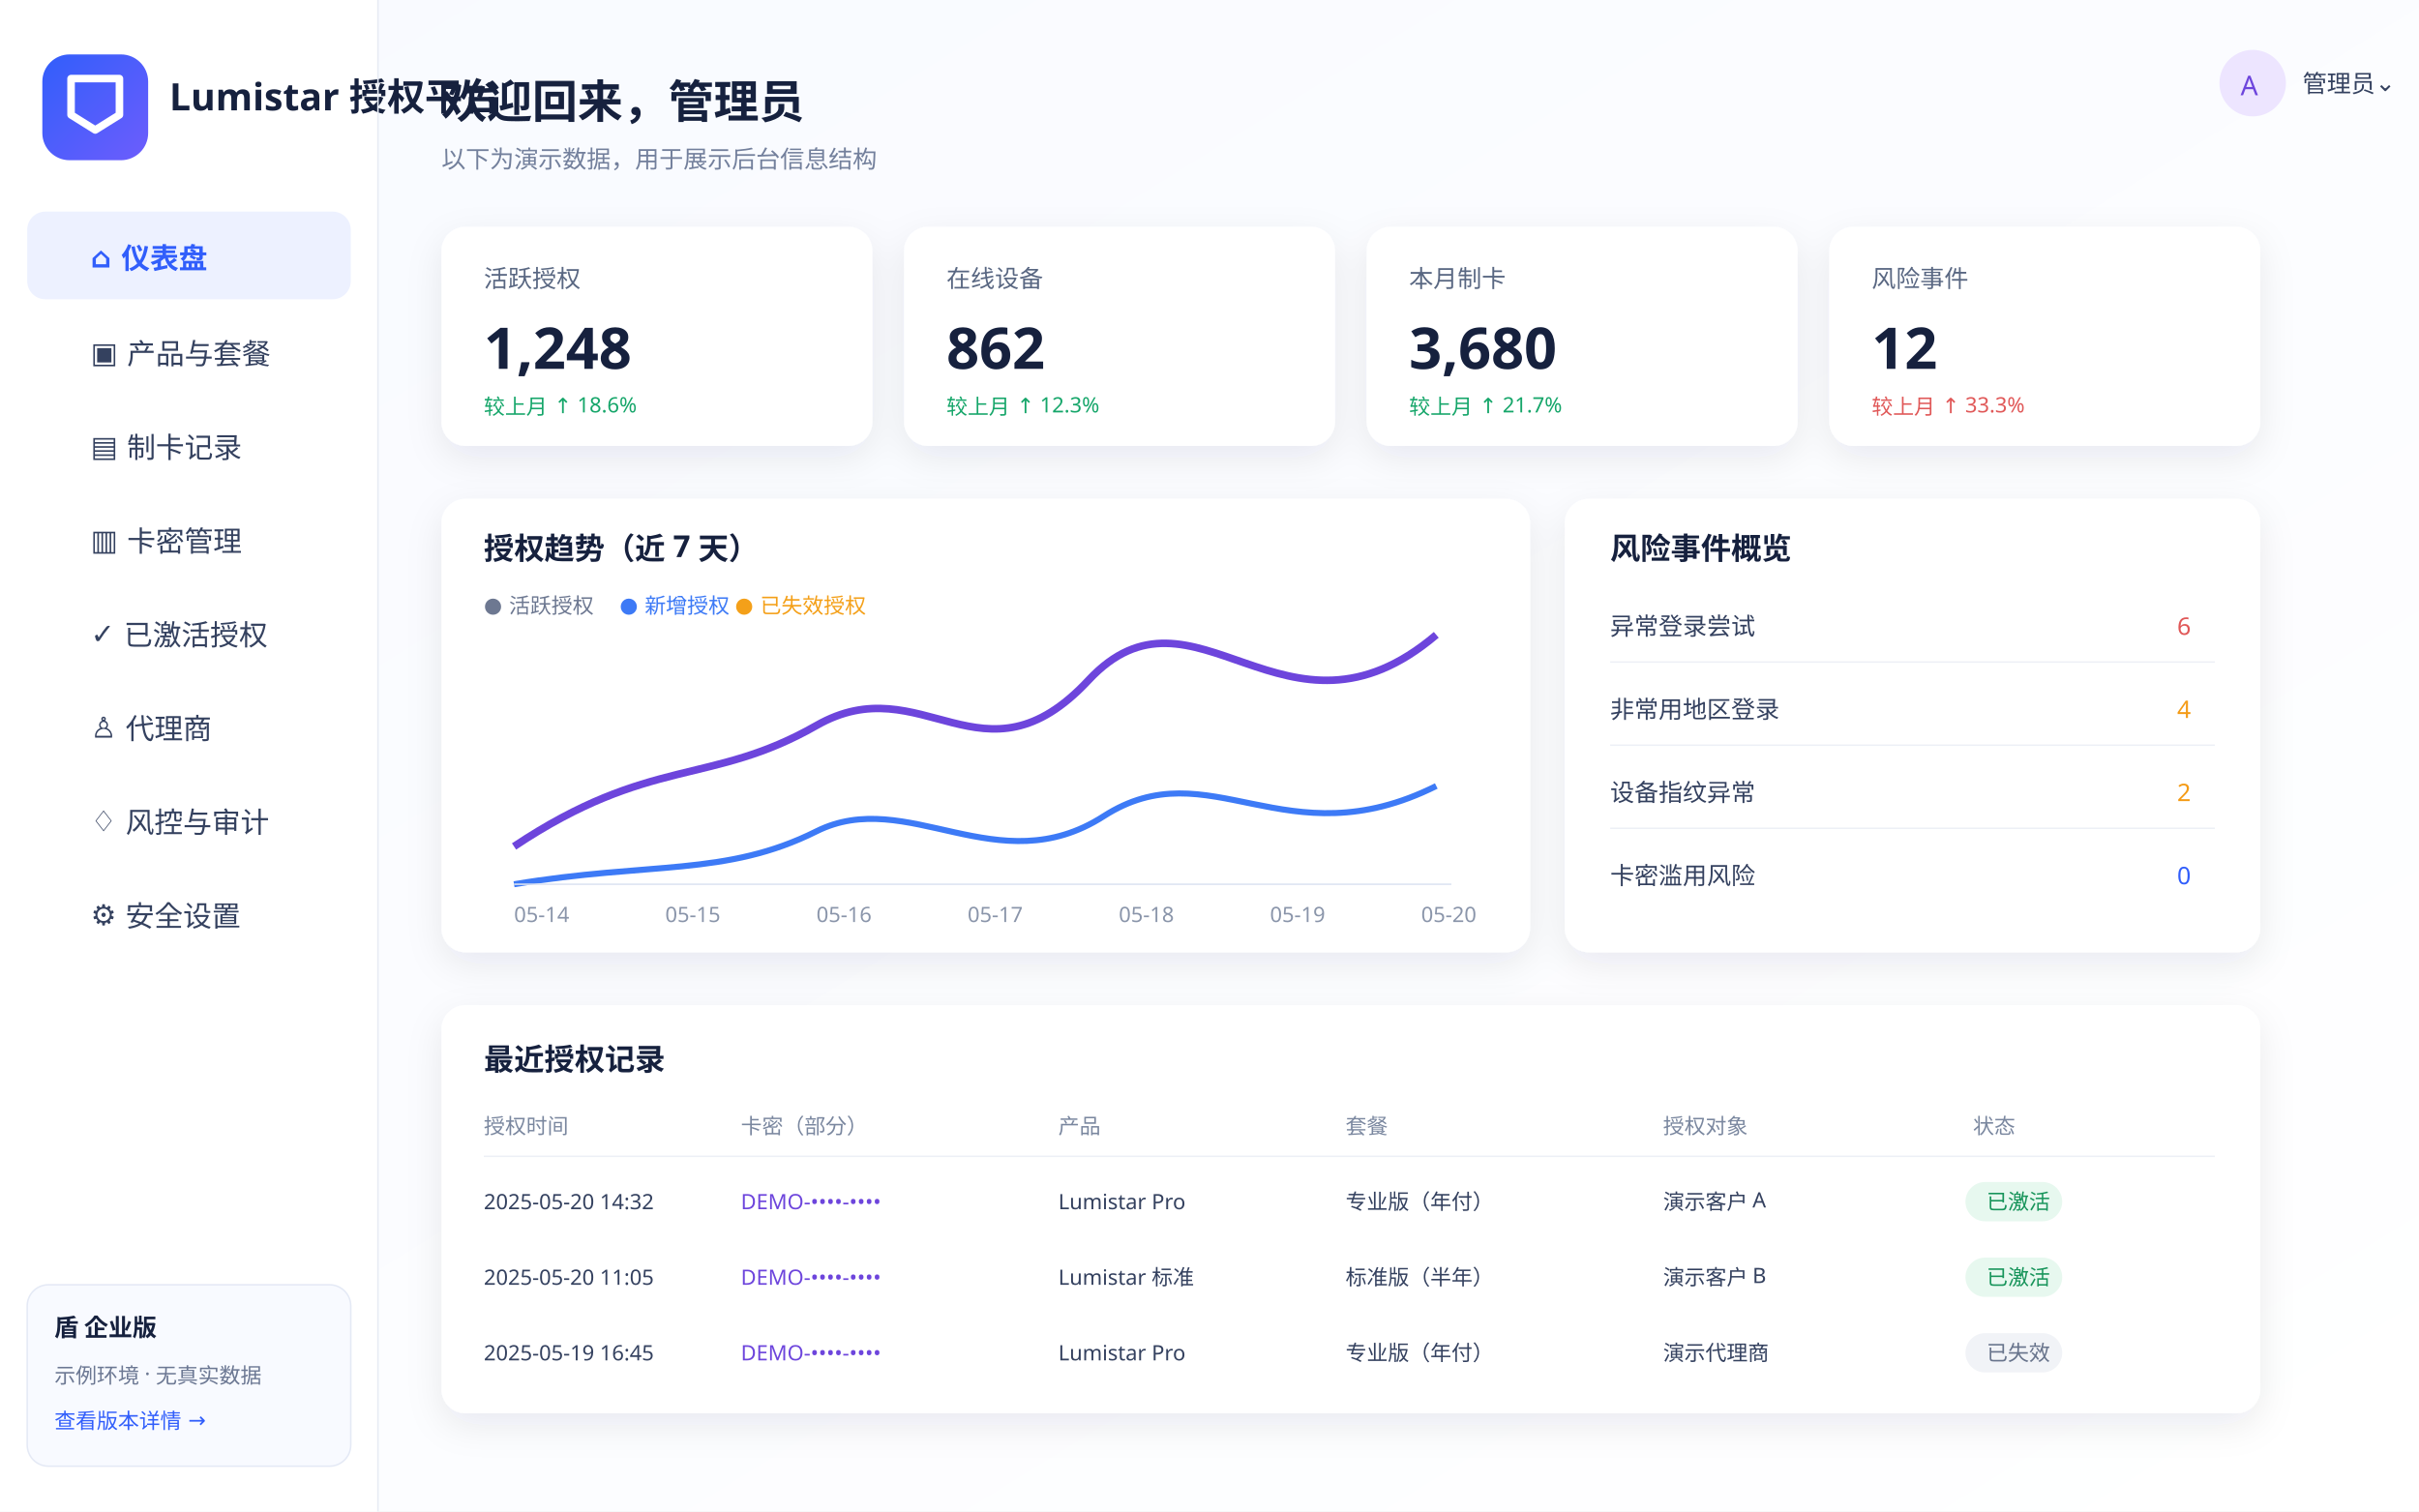
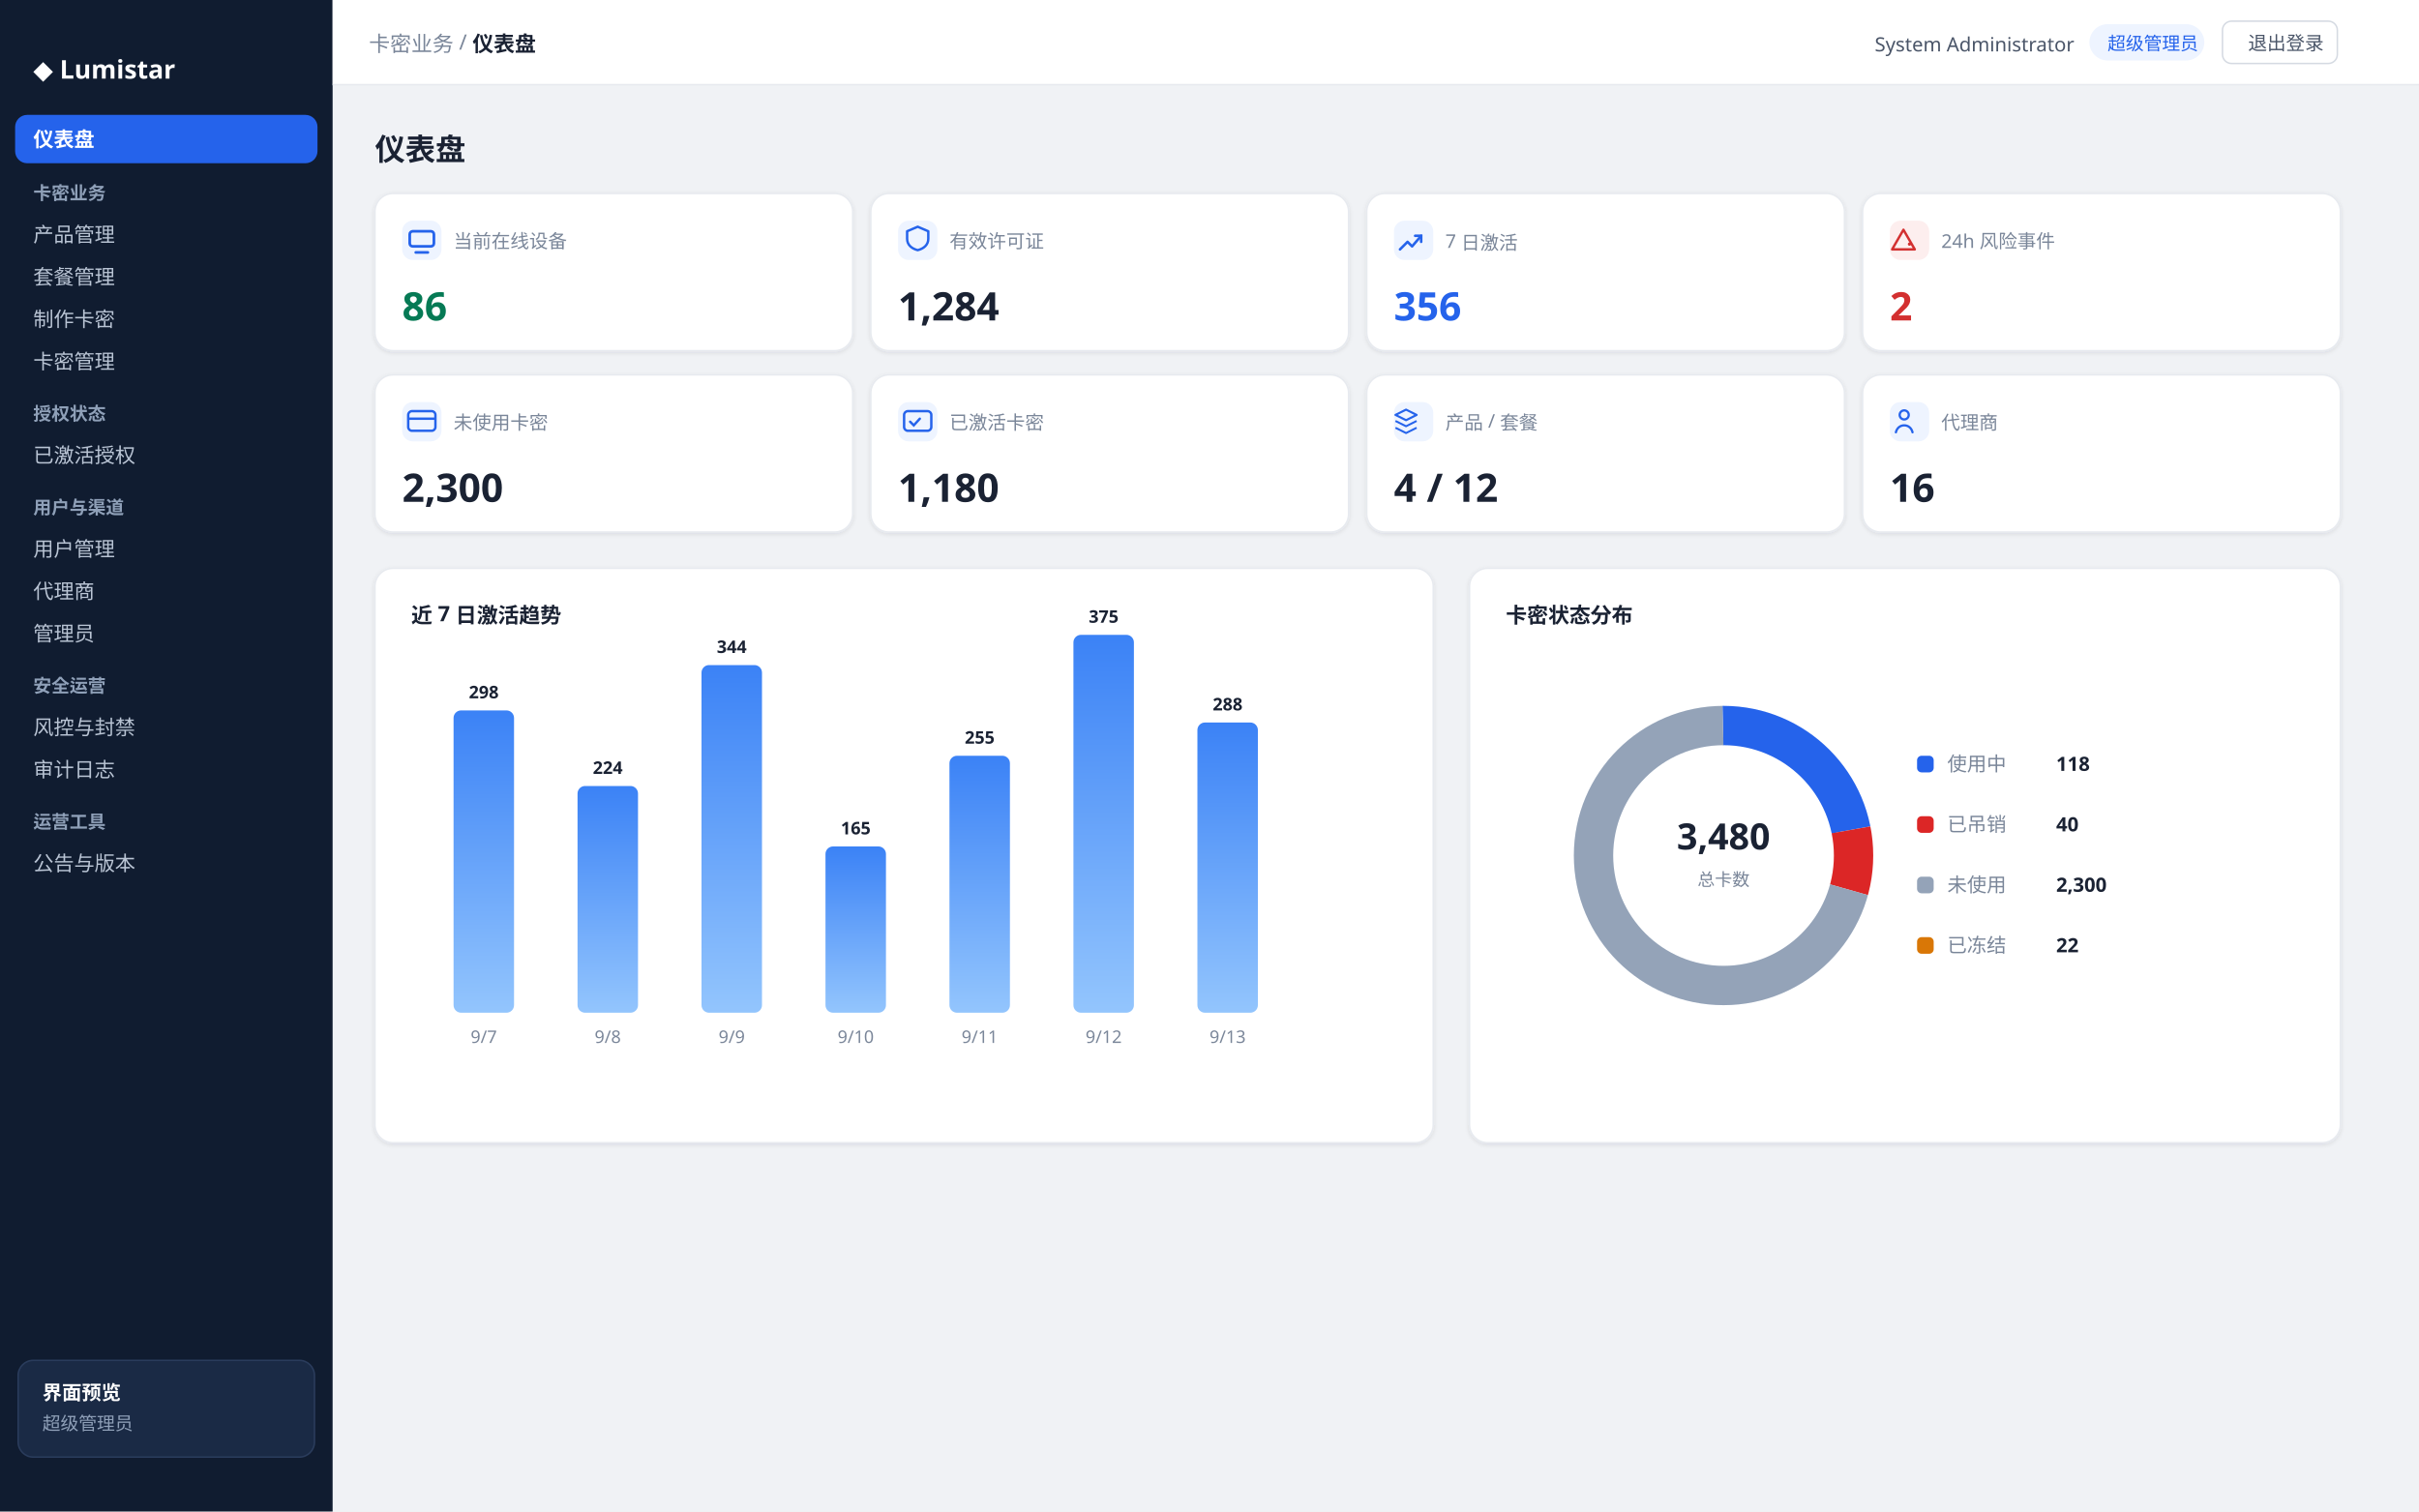
<svg xmlns="http://www.w3.org/2000/svg" width="1600" height="1000" viewBox="0 0 1600 1000" role="img" aria-labelledby="title desc">
  <defs>
-     <linearGradient id="bg" x1="0" y1="0" x2="1" y2="1">
-       <stop stop-color="#f8faff" />
-       <stop offset="1" stop-color="#ffffff" />
-     </linearGradient>
-     <linearGradient id="blue" x1="0" y1="0" x2="1" y2="1">
-       <stop stop-color="#315efb" />
-       <stop offset="1" stop-color="#6d5dfc" />
+     <linearGradient id="bar" x1="0" y1="0" x2="0" y2="1">
+       <stop stop-color="#3b82f6" />
+       <stop offset="1" stop-color="#93c5fd" />
    </linearGradient>
    <filter id="shadow" x="-20%" y="-20%" width="140%" height="140%">
-       <feDropShadow dx="0" dy="8" stdDeviation="12" flood-color="#1b2a54" flood-opacity=".08" />
+       <feDropShadow dx="0" dy="1" stdDeviation="1.5" flood-color="#101828" flood-opacity=".10" />
    </filter>
  </defs>
-   <rect width="1600" height="1000" fill="url(#bg)" />
-   <rect x="0" y="0" width="250" height="1000" fill="#fff" />
-   <path d="M28 54a18 18 0 0 1 18-18h34a18 18 0 0 1 18 18v34a18 18 0 0 1-18 18H46a18 18 0 0 1-18-18z" fill="url(#blue)" />
-   <path d="M47 52h32v24L63 86 47 76z" fill="none" stroke="#fff" stroke-width="5" stroke-linejoin="round" />
-   <text x="112" y="73" font-family="Segoe UI,Microsoft YaHei,sans-serif" font-size="25" font-weight="700" fill="#16213e">Lumistar 授权平台</text>
-   <g font-family="Segoe UI,Microsoft YaHei,sans-serif" font-size="19" fill="#34415f">
-     <rect x="18" y="140" width="214" height="58" rx="12" fill="#edf1ff" />
-     <text x="60" y="177" fill="#315efb" font-weight="700">⌂  仪表盘</text>
-     <text x="60" y="240">▣  产品与套餐</text>
-     <text x="60" y="302">▤  制卡记录</text>
-     <text x="60" y="364">▥  卡密管理</text>
-     <text x="60" y="426">✓  已激活授权</text>
-     <text x="60" y="488">♙  代理商</text>
-     <text x="60" y="550">♢  风控与审计</text>
-     <text x="60" y="612">⚙  安全设置</text>
+   <rect width="1600" height="1000" fill="#f0f2f5" />
+   <rect x="0" y="0" width="220" height="1000" fill="#101c30" />
+   <text x="22" y="52" font-family="Segoe UI,Microsoft YaHei,sans-serif" font-size="17" font-weight="700" fill="#ffffff">◆ Lumistar</text>
+   <g font-family="Segoe UI,Microsoft YaHei,sans-serif" font-size="13.5">
+     <rect x="10" y="76" width="200" height="32" rx="8" fill="#2563eb" />
+     <text x="22" y="97" fill="#ffffff" font-weight="600">仪表盘</text>
+     <text x="22" y="132" fill="#8fa0b8" font-size="12" font-weight="600">卡密业务</text>
+     <text x="22" y="160" fill="#b9c4d4">产品管理</text>
+     <text x="22" y="188" fill="#b9c4d4">套餐管理</text>
+     <text x="22" y="216" fill="#b9c4d4">制作卡密</text>
+     <text x="22" y="244" fill="#b9c4d4">卡密管理</text>
+     <text x="22" y="278" fill="#8fa0b8" font-size="12" font-weight="600">授权状态</text>
+     <text x="22" y="306" fill="#b9c4d4">已激活授权</text>
+     <text x="22" y="340" fill="#8fa0b8" font-size="12" font-weight="600">用户与渠道</text>
+     <text x="22" y="368" fill="#b9c4d4">用户管理</text>
+     <text x="22" y="396" fill="#b9c4d4">代理商</text>
+     <text x="22" y="424" fill="#b9c4d4">管理员</text>
+     <text x="22" y="458" fill="#8fa0b8" font-size="12" font-weight="600">安全运营</text>
+     <text x="22" y="486" fill="#b9c4d4">风控与封禁</text>
+     <text x="22" y="514" fill="#b9c4d4">审计日志</text>
+     <text x="22" y="548" fill="#8fa0b8" font-size="12" font-weight="600">运营工具</text>
+     <text x="22" y="576" fill="#b9c4d4">公告与版本</text>
  </g>
-   <rect x="18" y="850" width="214" height="120" rx="14" fill="#f8faff" stroke="#e4e9f5" />
-   <text x="36" y="884" font-family="Segoe UI,Microsoft YaHei,sans-serif" font-size="16" font-weight="700" fill="#16213e">盾  企业版</text>
-   <text x="36" y="915" font-family="Segoe UI,Microsoft YaHei,sans-serif" font-size="14" fill="#6c7893">示例环境 · 无真实数据</text>
-   <text x="36" y="945" font-family="Segoe UI,Microsoft YaHei,sans-serif" font-size="14" fill="#315efb">查看版本详情 →</text>
-   <line x1="250" y1="0" x2="250" y2="1000" stroke="#e7ebf4" />
-   <text x="292" y="78" font-family="Segoe UI,Microsoft YaHei,sans-serif" font-size="30" font-weight="700" fill="#16213e">欢迎回来，管理员</text>
-   <text x="292" y="111" font-family="Segoe UI,Microsoft YaHei,sans-serif" font-size="16" fill="#73809c">以下为演示数据，用于展示后台信息结构</text>
-   <circle cx="1490" cy="55" r="22" fill="#ede5ff" />
-   <text x="1482" y="63" font-family="Segoe UI,sans-serif" font-size="18" fill="#6d45dc">A</text>
-   <text x="1523" y="61" font-family="Segoe UI,Microsoft YaHei,sans-serif" font-size="16" fill="#34415f">管理员⌄</text>
-   <g filter="url(#shadow)">
-     <rect x="292" y="150" width="285" height="145" rx="16" fill="#fff" />
-     <rect x="598" y="150" width="285" height="145" rx="16" fill="#fff" />
-     <rect x="904" y="150" width="285" height="145" rx="16" fill="#fff" />
-     <rect x="1210" y="150" width="285" height="145" rx="16" fill="#fff" />
-   </g>
+   <rect x="12" y="900" width="196" height="64" rx="10" fill="#1a2a45" stroke="#2a3c5c" />
+   <text x="28" y="926" font-family="Segoe UI,Microsoft YaHei,sans-serif" font-size="13" font-weight="600" fill="#ffffff">界面预览</text>
+   <text x="28" y="946" font-family="Segoe UI,Microsoft YaHei,sans-serif" font-size="12" fill="#8fa0b8">超级管理员</text>
+   <rect x="220" y="0" width="1380" height="56" fill="#ffffff" />
+   <line x1="220" y1="56" x2="1600" y2="56" stroke="#e7eaef" />
+   <text x="244" y="34" font-family="Segoe UI,Microsoft YaHei,sans-serif" font-size="14" fill="#7a8699">卡密业务 / <tspan fill="#1a2233" font-weight="600">仪表盘</tspan>
+   </text>
+   <text x="1240" y="34" font-family="Segoe UI,Microsoft YaHei,sans-serif" font-size="13" fill="#4a5568">System Administrator</text>
+   <rect x="1382" y="16" width="76" height="24" rx="12" fill="#eef4ff" />
+   <text x="1394" y="33" font-family="Segoe UI,Microsoft YaHei,sans-serif" font-size="12" fill="#2563eb">超级管理员</text>
+   <rect x="1470" y="14" width="76" height="28" rx="6" fill="#ffffff" stroke="#d5dae2" />
+   <text x="1487" y="33" font-family="Segoe UI,Microsoft YaHei,sans-serif" font-size="12.5" fill="#4a5568">退出登录</text>
+   <text x="248" y="106" font-family="Segoe UI,Microsoft YaHei,sans-serif" font-size="20" font-weight="650" fill="#1a2233">仪表盘</text>
  <g font-family="Segoe UI,Microsoft YaHei,sans-serif">
-     <text x="320" y="190" font-size="16" fill="#596782">活跃授权</text>
-     <text x="320" y="244" font-size="38" font-weight="700" fill="#16213e">1,248</text>
-     <text x="320" y="274" font-size="14" fill="#16a66a">较上月 ↑ 18.6%</text>
-     <text x="626" y="190" font-size="16" fill="#596782">在线设备</text>
-     <text x="626" y="244" font-size="38" font-weight="700" fill="#16213e">862</text>
-     <text x="626" y="274" font-size="14" fill="#16a66a">较上月 ↑ 12.3%</text>
-     <text x="932" y="190" font-size="16" fill="#596782">本月制卡</text>
-     <text x="932" y="244" font-size="38" font-weight="700" fill="#16213e">3,680</text>
-     <text x="932" y="274" font-size="14" fill="#16a66a">较上月 ↑ 21.7%</text>
-     <text x="1238" y="190" font-size="16" fill="#596782">风险事件</text>
-     <text x="1238" y="244" font-size="38" font-weight="700" fill="#16213e">12</text>
-     <text x="1238" y="274" font-size="14" fill="#e05858">较上月 ↑ 33.3%</text>
+     <g filter="url(#shadow)">
+       <rect x="248" y="128" width="316" height="104" rx="12" fill="#ffffff" stroke="#e7eaef" />
+     </g>
+     <rect x="266" y="146" width="26" height="26" rx="7" fill="#eef4ff" />
+     <rect x="271" y="153" width="16" height="10" rx="2" fill="none" stroke="#2563eb" stroke-width="1.8" />
+     <line x1="275" y1="167" x2="283" y2="167" stroke="#2563eb" stroke-width="1.8" stroke-linecap="round" />
+     <text x="300" y="164" font-size="12.5" fill="#7a8699">当前在线设备</text>
+     <text x="266" y="212" font-size="26" font-weight="700" fill="#067a55">86</text>
+     <g filter="url(#shadow)">
+       <rect x="576" y="128" width="316" height="104" rx="12" fill="#ffffff" stroke="#e7eaef" />
+     </g>
+     <rect x="594" y="146" width="26" height="26" rx="7" fill="#eef4ff" />
+     <path d="M600 153 l7 -3 7 3 v5 c0 4 -3 6.5 -7 7.5 -4 -1 -7 -3.5 -7 -7.5z" fill="none" stroke="#2563eb" stroke-width="1.6" stroke-linejoin="round" />
+     <text x="628" y="164" font-size="12.5" fill="#7a8699">有效许可证</text>
+     <text x="594" y="212" font-size="26" font-weight="700" fill="#1a2233">1,284</text>
+     <g filter="url(#shadow)">
+       <rect x="904" y="128" width="316" height="104" rx="12" fill="#ffffff" stroke="#e7eaef" />
+     </g>
+     <rect x="922" y="146" width="26" height="26" rx="7" fill="#eef4ff" />
+     <path d="M926 165 l5 -5 3 3 6 -7" fill="none" stroke="#2563eb" stroke-width="1.7" stroke-linecap="round" stroke-linejoin="round" />
+     <path d="M936 156h4v4" fill="none" stroke="#2563eb" stroke-width="1.7" stroke-linecap="round" />
+     <text x="956" y="164" font-size="12.5" fill="#7a8699">7 日激活</text>
+     <text x="922" y="212" font-size="26" font-weight="700" fill="#2563eb">356</text>
+     <g filter="url(#shadow)">
+       <rect x="1232" y="128" width="316" height="104" rx="12" fill="#ffffff" stroke="#e7eaef" />
+     </g>
+     <rect x="1250" y="146" width="26" height="26" rx="7" fill="#fdeeee" />
+     <path d="M1259 152 l7.5 13 h-15z" fill="none" stroke="#d33030" stroke-width="1.6" stroke-linejoin="round" />
+     <circle cx="1263" cy="161.5" r="1.1" fill="#d33030" />
+     <text x="1284" y="164" font-size="12.5" fill="#7a8699">24h 风险事件</text>
+     <text x="1250" y="212" font-size="26" font-weight="700" fill="#d33030">2</text>
+     <g filter="url(#shadow)">
+       <rect x="248" y="248" width="316" height="104" rx="12" fill="#ffffff" stroke="#e7eaef" />
+     </g>
+     <rect x="266" y="266" width="26" height="26" rx="7" fill="#eef4ff" />
+     <rect x="270" y="272" width="18" height="13" rx="2.5" fill="none" stroke="#2563eb" stroke-width="1.6" />
+     <line x1="270" y1="277" x2="288" y2="277" stroke="#2563eb" stroke-width="1.6" />
+     <text x="300" y="284" font-size="12.5" fill="#7a8699">未使用卡密</text>
+     <text x="266" y="332" font-size="26" font-weight="700" fill="#1a2233">2,300</text>
+     <g filter="url(#shadow)">
+       <rect x="576" y="248" width="316" height="104" rx="12" fill="#ffffff" stroke="#e7eaef" />
+     </g>
+     <rect x="594" y="266" width="26" height="26" rx="7" fill="#eef4ff" />
+     <rect x="598" y="272" width="18" height="13" rx="2.5" fill="none" stroke="#2563eb" stroke-width="1.6" />
+     <path d="m602 279 2.4 2.4 4-4.4" fill="none" stroke="#2563eb" stroke-width="1.6" stroke-linecap="round" />
+     <text x="628" y="284" font-size="12.5" fill="#7a8699">已激活卡密</text>
+     <text x="594" y="332" font-size="26" font-weight="700" fill="#1a2233">1,180</text>
+     <g filter="url(#shadow)">
+       <rect x="904" y="248" width="316" height="104" rx="12" fill="#ffffff" stroke="#e7eaef" />
+     </g>
+     <rect x="922" y="266" width="26" height="26" rx="7" fill="#eef4ff" />
+     <path d="m930 271 7 3.5 -7 3.5 -7 -3.5z" fill="none" stroke="#2563eb" stroke-width="1.4" stroke-linejoin="round" />
+     <path d="m923 278.5 7 3.5 7-3.5M923 283l7 3.5 7-3.5" fill="none" stroke="#2563eb" stroke-width="1.3" stroke-linejoin="round" />
+     <text x="956" y="284" font-size="12.5" fill="#7a8699">产品 / 套餐</text>
+     <text x="922" y="332" font-size="26" font-weight="700" fill="#1a2233">4 / 12</text>
+     <g filter="url(#shadow)">
+       <rect x="1232" y="248" width="316" height="104" rx="12" fill="#ffffff" stroke="#e7eaef" />
+     </g>
+     <rect x="1250" y="266" width="26" height="26" rx="7" fill="#eef4ff" />
+     <circle cx="1259.5" cy="274.5" r="3" fill="none" stroke="#2563eb" stroke-width="1.5" />
+     <path d="M1254 286c.7-3 3-4.6 5.5-4.6s4.8 1.6 5.5 4.6" fill="none" stroke="#2563eb" stroke-width="1.5" stroke-linecap="round" />
+     <text x="1284" y="284" font-size="12.5" fill="#7a8699">代理商</text>
+     <text x="1250" y="332" font-size="26" font-weight="700" fill="#1a2233">16</text>
  </g>
  <g filter="url(#shadow)">
-     <rect x="292" y="330" width="720" height="300" rx="16" fill="#fff" />
-     <rect x="1035" y="330" width="460" height="300" rx="16" fill="#fff" />
+     <rect x="248" y="376" width="700" height="380" rx="12" fill="#ffffff" stroke="#e7eaef" />
  </g>
-   <text x="320" y="370" font-family="Segoe UI,Microsoft YaHei,sans-serif" font-size="20" font-weight="700" fill="#16213e">授权趋势（近 7 天）</text>
-   <text x="320" y="405" font-family="Segoe UI,Microsoft YaHei,sans-serif" font-size="14" fill="#6d7891">● 活跃授权　 <tspan fill="#3d7af6">● 新增授权</tspan>
-     <tspan fill="#f4a019">● 已失效授权</tspan>
-   </text>
-   <path d="M340 560 C430 500 470 520 540 480 S650 525 720 450 S850 505 950 420" fill="none" stroke="#6d45dc" stroke-width="5" />
-   <path d="M340 585 C430 570 480 580 540 550 S660 585 730 540 S850 570 950 520" fill="none" stroke="#3d7af6" stroke-width="4" />
-   <line x1="340" y1="585" x2="960" y2="585" stroke="#dce3f1" />
-   <g font-family="Segoe UI,Microsoft YaHei,sans-serif" font-size="14" fill="#8a95aa">
-     <text x="340" y="610">05-14</text>
-     <text x="440" y="610">05-15</text>
-     <text x="540" y="610">05-16</text>
-     <text x="640" y="610">05-17</text>
-     <text x="740" y="610">05-18</text>
-     <text x="840" y="610">05-19</text>
-     <text x="940" y="610">05-20</text>
+   <text x="272" y="412" font-family="Segoe UI,Microsoft YaHei,sans-serif" font-size="14" font-weight="650" fill="#1a2233">近 7 日激活趋势</text>
+   <g>
+     <rect x="300" y="470" width="40" height="200" rx="5" fill="url(#bar)" />
+     <text x="320" y="462" text-anchor="middle" font-family="Segoe UI,sans-serif" font-size="11.5" font-weight="600" fill="#1a2233">298</text>
+     <rect x="382" y="520" width="40" height="150" rx="5" fill="url(#bar)" />
+     <text x="402" y="512" text-anchor="middle" font-family="Segoe UI,sans-serif" font-size="11.5" font-weight="600" fill="#1a2233">224</text>
+     <rect x="464" y="440" width="40" height="230" rx="5" fill="url(#bar)" />
+     <text x="484" y="432" text-anchor="middle" font-family="Segoe UI,sans-serif" font-size="11.5" font-weight="600" fill="#1a2233">344</text>
+     <rect x="546" y="560" width="40" height="110" rx="5" fill="url(#bar)" />
+     <text x="566" y="552" text-anchor="middle" font-family="Segoe UI,sans-serif" font-size="11.5" font-weight="600" fill="#1a2233">165</text>
+     <rect x="628" y="500" width="40" height="170" rx="5" fill="url(#bar)" />
+     <text x="648" y="492" text-anchor="middle" font-family="Segoe UI,sans-serif" font-size="11.5" font-weight="600" fill="#1a2233">255</text>
+     <rect x="710" y="420" width="40" height="250" rx="5" fill="url(#bar)" />
+     <text x="730" y="412" text-anchor="middle" font-family="Segoe UI,sans-serif" font-size="11.5" font-weight="600" fill="#1a2233">375</text>
+     <rect x="792" y="478" width="40" height="192" rx="5" fill="url(#bar)" />
+     <text x="812" y="470" text-anchor="middle" font-family="Segoe UI,sans-serif" font-size="11.5" font-weight="600" fill="#1a2233">288</text>
  </g>
-   <text x="1065" y="370" font-family="Segoe UI,Microsoft YaHei,sans-serif" font-size="20" font-weight="700" fill="#16213e">风险事件概览</text>
-   <text x="1065" y="420" font-family="Segoe UI,Microsoft YaHei,sans-serif" font-size="16" fill="#34415f">异常登录尝试 <tspan x="1440" fill="#e05858">6</tspan>
-   </text>
-   <line x1="1065" y1="438" x2="1465" y2="438" stroke="#edf0f6" />
-   <text x="1065" y="475" font-family="Segoe UI,Microsoft YaHei,sans-serif" font-size="16" fill="#34415f">非常用地区登录 <tspan x="1440" fill="#f49b16">4</tspan>
-   </text>
-   <line x1="1065" y1="493" x2="1465" y2="493" stroke="#edf0f6" />
-   <text x="1065" y="530" font-family="Segoe UI,Microsoft YaHei,sans-serif" font-size="16" fill="#34415f">设备指纹异常 <tspan x="1440" fill="#f49b16">2</tspan>
-   </text>
-   <line x1="1065" y1="548" x2="1465" y2="548" stroke="#edf0f6" />
-   <text x="1065" y="585" font-family="Segoe UI,Microsoft YaHei,sans-serif" font-size="16" fill="#34415f">卡密滥用风险 <tspan x="1440" fill="#315efb">0</tspan>
-   </text>
+   <g font-family="Segoe UI,sans-serif" font-size="11.5" fill="#7a8699" text-anchor="middle">
+     <text x="320" y="690">9/7</text>
+     <text x="402" y="690">9/8</text>
+     <text x="484" y="690">9/9</text>
+     <text x="566" y="690">9/10</text>
+     <text x="648" y="690">9/11</text>
+     <text x="730" y="690">9/12</text>
+     <text x="812" y="690">9/13</text>
+   </g>
  <g filter="url(#shadow)">
-     <rect x="292" y="665" width="1203" height="270" rx="16" fill="#fff" />
+     <rect x="972" y="376" width="576" height="380" rx="12" fill="#ffffff" stroke="#e7eaef" />
  </g>
-   <text x="320" y="708" font-family="Segoe UI,Microsoft YaHei,sans-serif" font-size="20" font-weight="700" fill="#16213e">最近授权记录</text>
-   <g font-family="Segoe UI,Microsoft YaHei,sans-serif" font-size="14">
-     <text x="320" y="750" fill="#7a879f">授权时间</text>
-     <text x="490" y="750" fill="#7a879f">卡密（部分）</text>
-     <text x="700" y="750" fill="#7a879f">产品</text>
-     <text x="890" y="750" fill="#7a879f">套餐</text>
-     <text x="1100" y="750" fill="#7a879f">授权对象</text>
-     <text x="1305" y="750" fill="#7a879f">状态</text>
-     <line x1="320" y1="765" x2="1465" y2="765" stroke="#edf0f6" />
-     <text x="320" y="800" fill="#34415f">2025-05-20 14:32</text>
-     <text x="490" y="800" fill="#6d45dc">DEMO-••••-••••</text>
-     <text x="700" y="800" fill="#34415f">Lumistar Pro</text>
-     <text x="890" y="800" fill="#34415f">专业版（年付）</text>
-     <text x="1100" y="800" fill="#34415f">演示客户 A</text>
-     <rect x="1300" y="782" width="64" height="26" rx="13" fill="#e7f8ef" />
-     <text x="1314" y="800" fill="#17945a">已激活</text>
-     <text x="320" y="850" fill="#34415f">2025-05-20 11:05</text>
-     <text x="490" y="850" fill="#6d45dc">DEMO-••••-••••</text>
-     <text x="700" y="850" fill="#34415f">Lumistar 标准</text>
-     <text x="890" y="850" fill="#34415f">标准版（半年）</text>
-     <text x="1100" y="850" fill="#34415f">演示客户 B</text>
-     <rect x="1300" y="832" width="64" height="26" rx="13" fill="#e7f8ef" />
-     <text x="1314" y="850" fill="#17945a">已激活</text>
-     <text x="320" y="900" fill="#34415f">2025-05-19 16:45</text>
-     <text x="490" y="900" fill="#6d45dc">DEMO-••••-••••</text>
-     <text x="700" y="900" fill="#34415f">Lumistar Pro</text>
-     <text x="890" y="900" fill="#34415f">专业版（年付）</text>
-     <text x="1100" y="900" fill="#34415f">演示代理商</text>
-     <rect x="1300" y="882" width="64" height="26" rx="13" fill="#f1f3f7" />
-     <text x="1314" y="900" fill="#68748c">已失效</text>
+   <text x="996" y="412" font-family="Segoe UI,Microsoft YaHei,sans-serif" font-size="14" font-weight="650" fill="#1a2233">卡密状态分布</text>
+   <g transform="rotate(-90 1140 566)">
+     <circle cx="1140" cy="566" r="86" fill="none" stroke="#f1f5f9" stroke-width="26" />
+     <circle cx="1140" cy="566" r="86" fill="none" stroke="#2563eb" stroke-width="26" stroke-dasharray="118 422" stroke-dashoffset="0" />
+     <circle cx="1140" cy="566" r="86" fill="none" stroke="#dc2626" stroke-width="26" stroke-dasharray="40 500" stroke-dashoffset="-118" />
+     <circle cx="1140" cy="566" r="86" fill="none" stroke="#94a3b8" stroke-width="26" stroke-dasharray="382 158" stroke-dashoffset="-158" />
+   </g>
+   <text x="1140" y="562" text-anchor="middle" font-family="Segoe UI,sans-serif" font-size="24" font-weight="700" fill="#1a2233">3,480</text>
+   <text x="1140" y="586" text-anchor="middle" font-family="Segoe UI,Microsoft YaHei,sans-serif" font-size="11.5" fill="#7a8699">总卡数</text>
+   <g font-family="Segoe UI,Microsoft YaHei,sans-serif" font-size="13">
+     <rect x="1268" y="500" width="11" height="11" rx="3" fill="#2563eb" />
+     <text x="1288" y="510" fill="#7a8699">使用中</text>
+     <text x="1360" y="510" font-weight="600" fill="#1a2233">118</text>
+     <rect x="1268" y="540" width="11" height="11" rx="3" fill="#dc2626" />
+     <text x="1288" y="550" fill="#7a8699">已吊销</text>
+     <text x="1360" y="550" font-weight="600" fill="#1a2233">40</text>
+     <rect x="1268" y="580" width="11" height="11" rx="3" fill="#94a3b8" />
+     <text x="1288" y="590" fill="#7a8699">未使用</text>
+     <text x="1360" y="590" font-weight="600" fill="#1a2233">2,300</text>
+     <rect x="1268" y="620" width="11" height="11" rx="3" fill="#d97706" />
+     <text x="1288" y="630" fill="#7a8699">已冻结</text>
+     <text x="1360" y="630" font-weight="600" fill="#1a2233">22</text>
  </g>
</svg>
